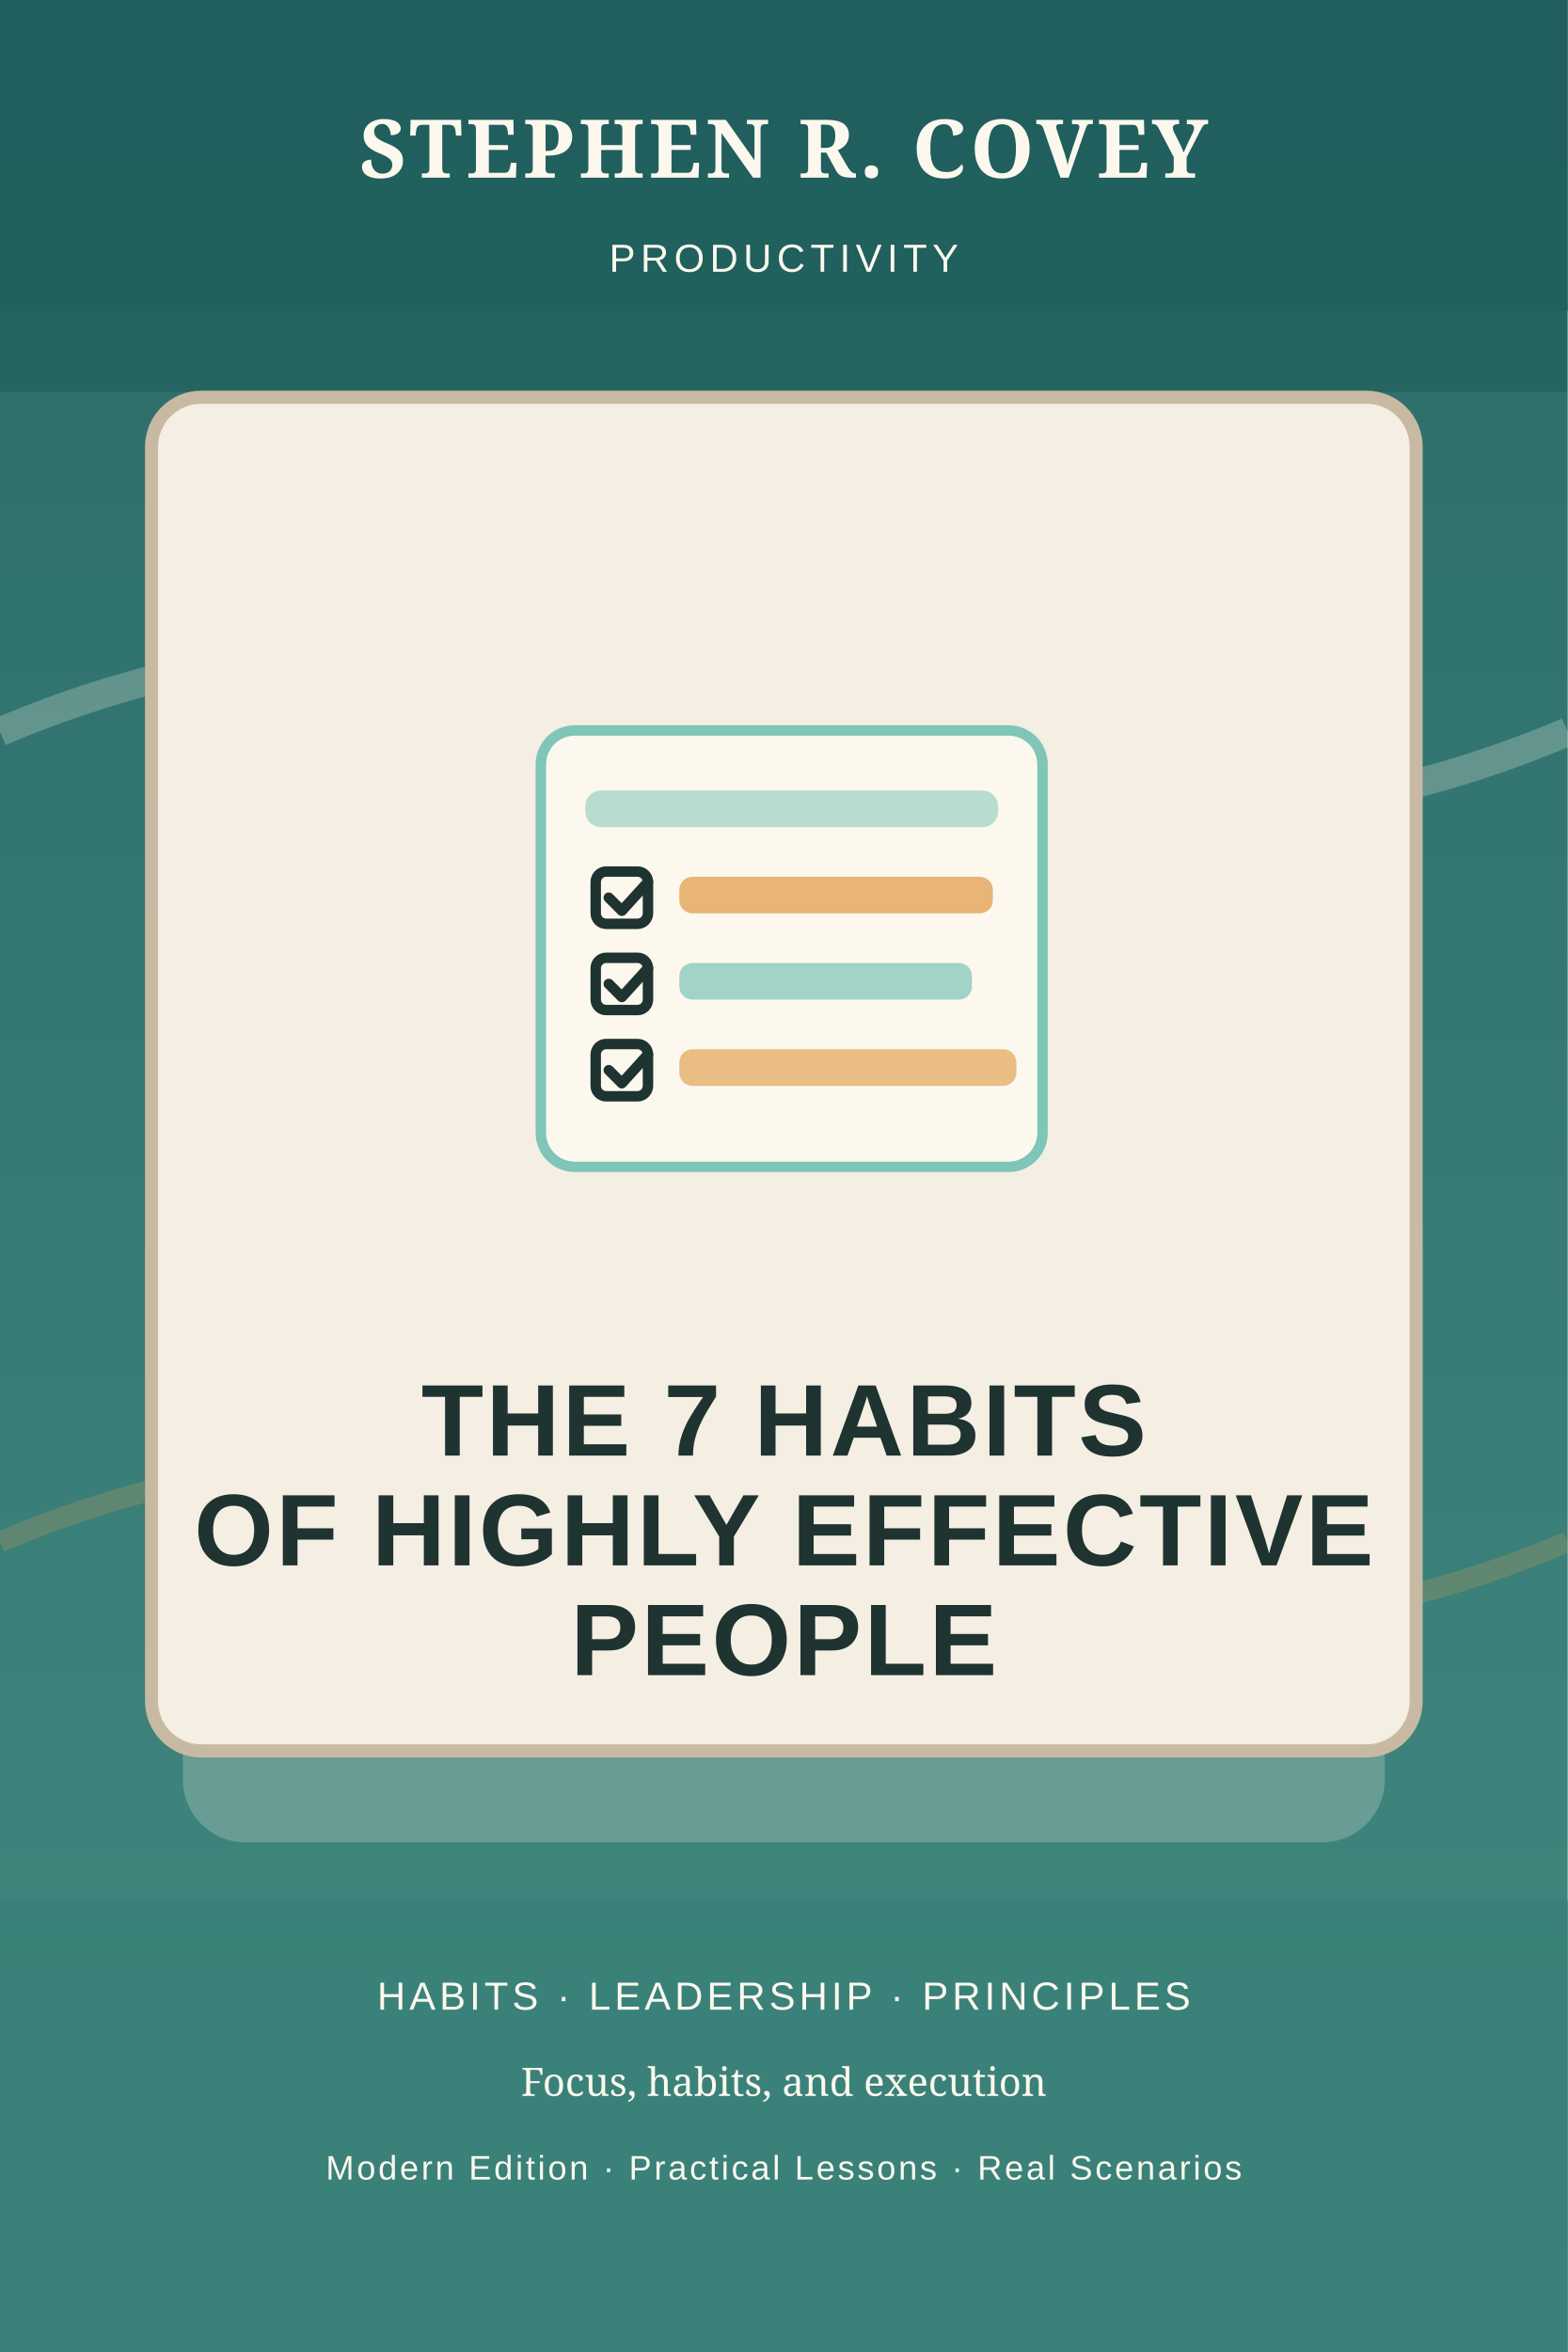
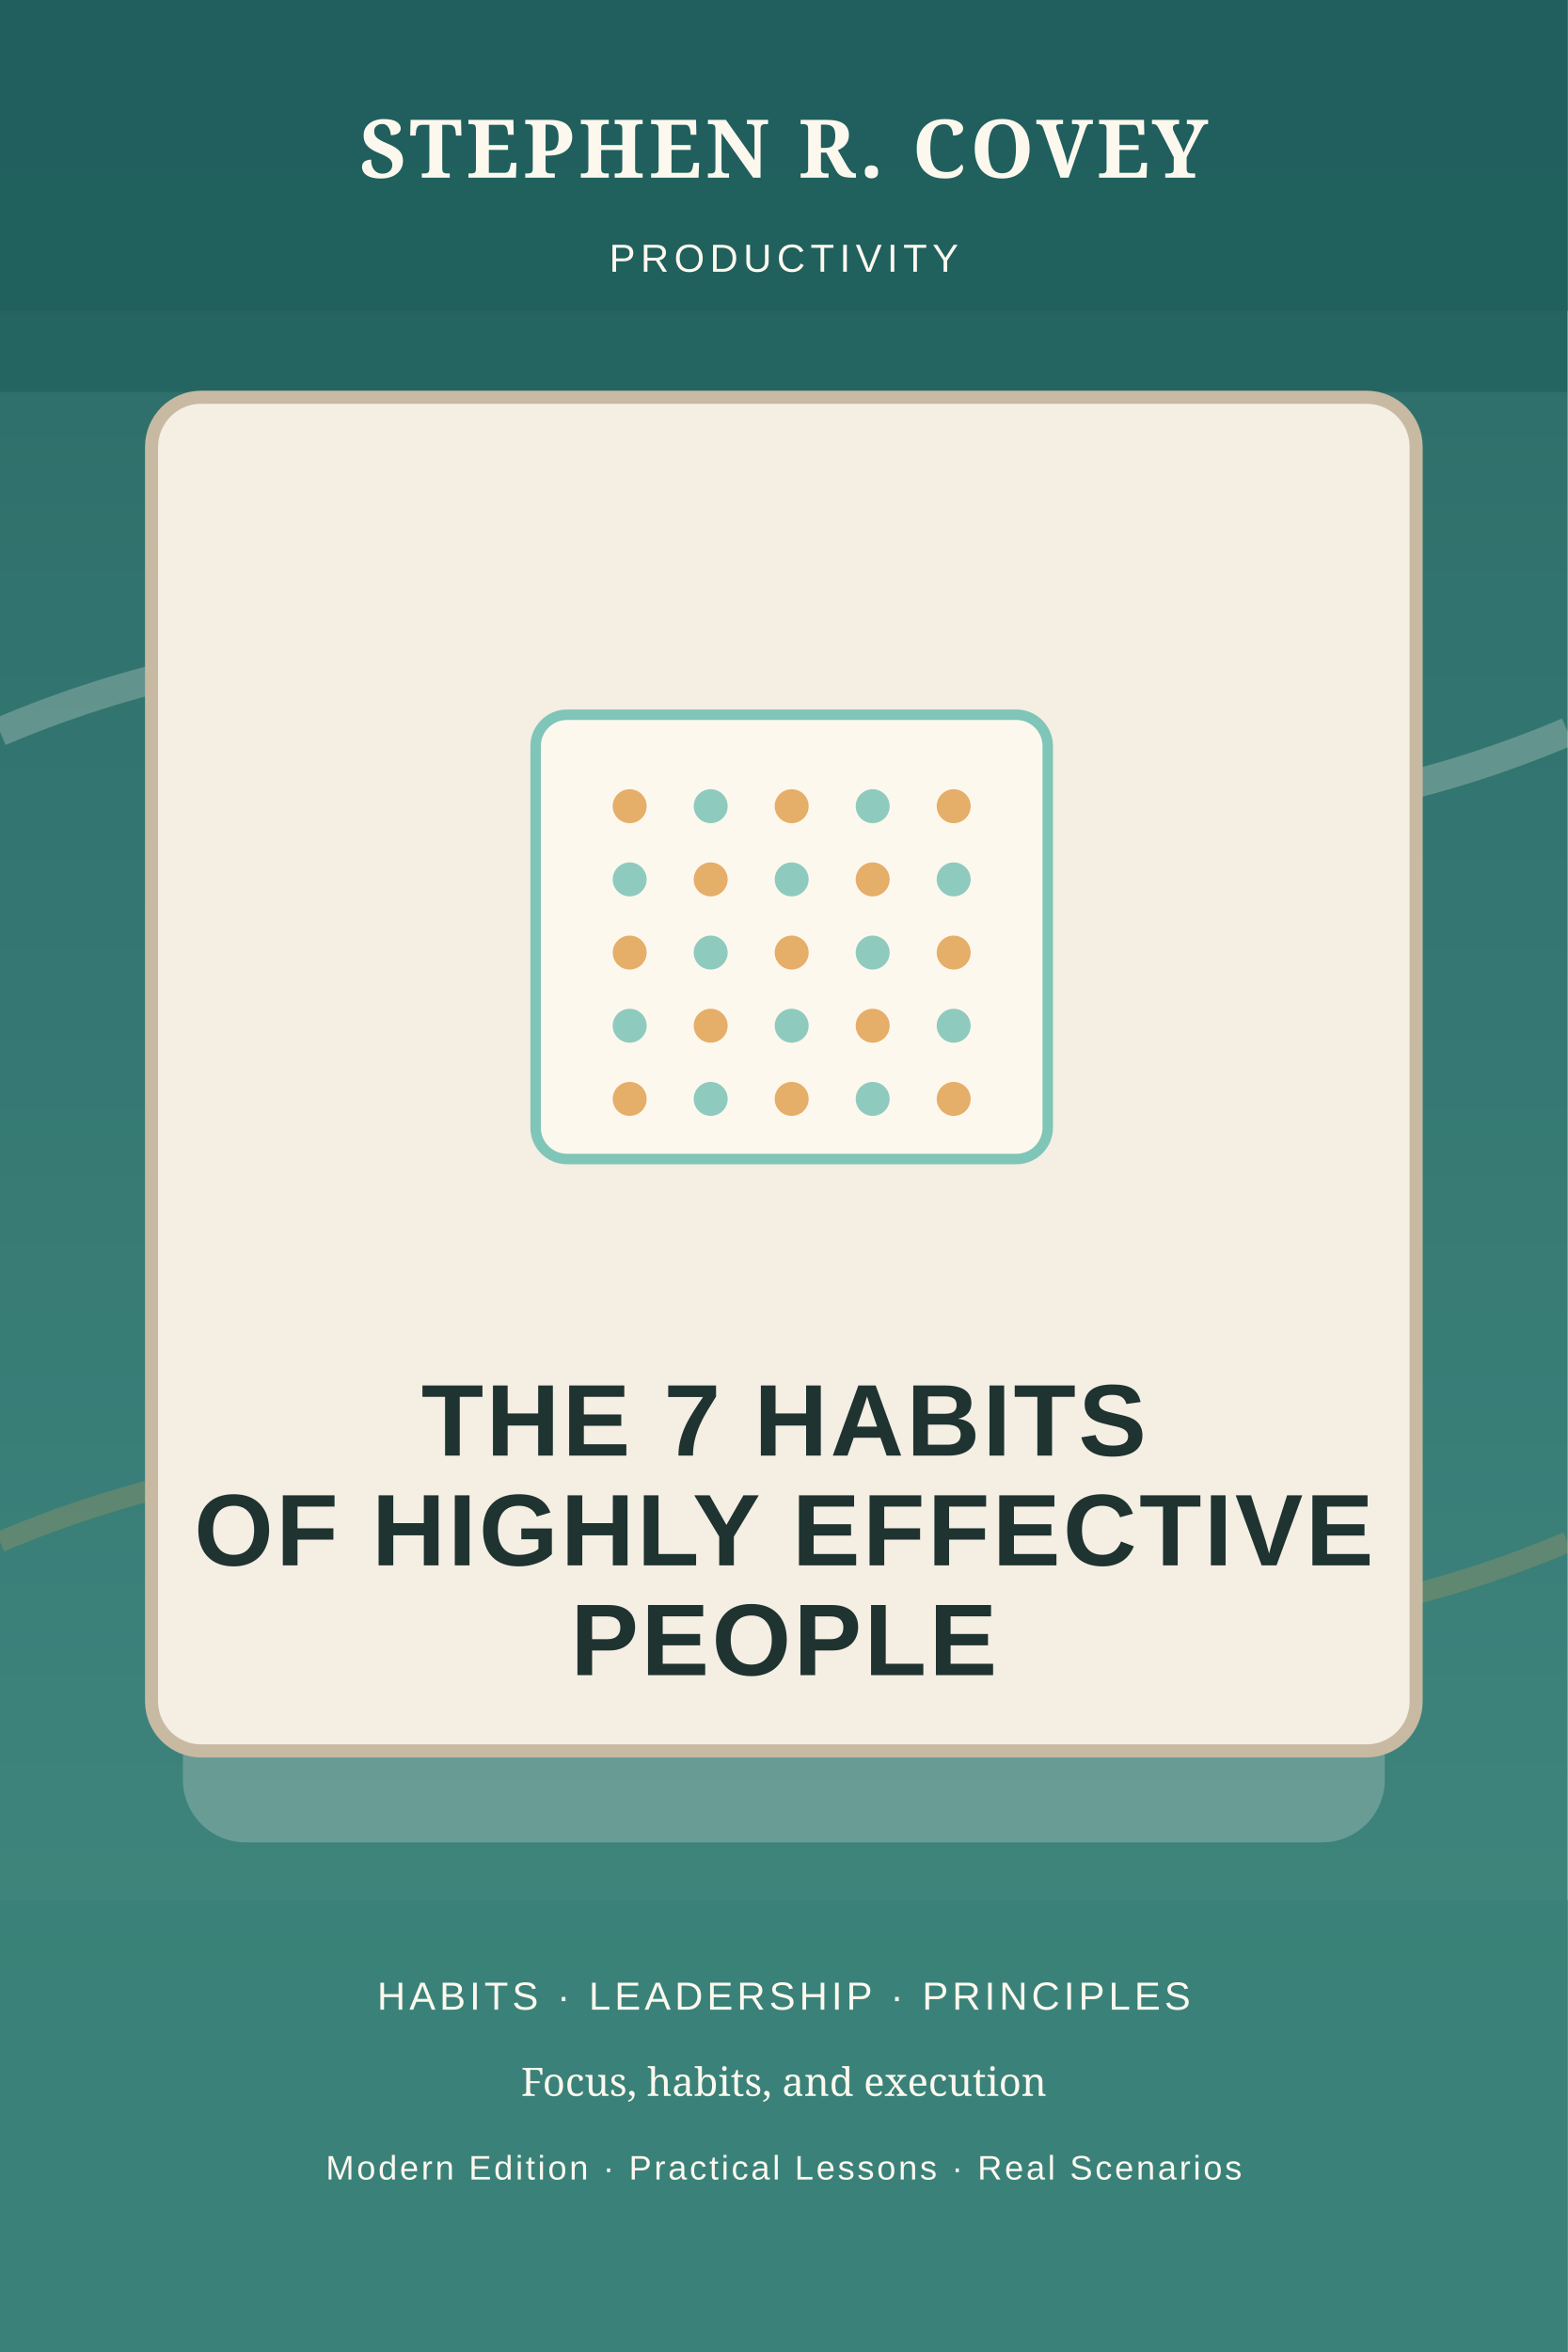
<svg xmlns="http://www.w3.org/2000/svg" width="1200" height="1800" viewBox="0 0 1200 1800" fill="none" role="img" aria-labelledby="title desc">
  <defs>
    <linearGradient id="g1896454746" x1="0" y1="0" x2="0" y2="1800" gradientUnits="userSpaceOnUse">
      <stop offset="0%" stop-color="#205F5D" />
      <stop offset="100%" stop-color="#3A8279" />
    </linearGradient>
  </defs>
  <rect width="1200" height="1800" fill="url(#g1896454746)" />
  <rect x="0" y="300" width="1200" height="1180" fill="#7FC5B8" opacity="0.12" />
  <rect x="140" y="360" width="920" height="1050" rx="48" fill="#FDF8EE" opacity="0.22" />
  <path d="M0 560 Q300 433 600 560 T1200 560" stroke="#FDF8EE" stroke-width="22" opacity="0.24" />
  <path d="M0 1180 Q300 1053 600 1180 T1200 1180" stroke="#E2A457" stroke-width="16" opacity="0.22" />
  <rect x="116" y="304" width="968" height="1036" rx="38" fill="#F4EEE3" stroke="#C8B9A3" stroke-width="10" />
-   <g transform="translate(414 559)">
-     <rect x="0" y="0" width="384" height="334" rx="26" fill="#FDF8EE" stroke="#7FC5B8" stroke-width="8" />
-     <rect x="34" y="46" width="316" height="28" rx="12" fill="#7FC5B8" opacity="0.55" />
-     <g stroke="#1F3331" stroke-width="8" stroke-linecap="round" stroke-linejoin="round">
-       <rect x="42" y="108" width="40" height="40" rx="8" fill="none" />
-       <path d="M52 128 L62 138 L82 116" />
-       <rect x="42" y="174" width="40" height="40" rx="8" fill="none" />
-       <path d="M52 194 L62 204 L82 182" />
-       <rect x="42" y="240" width="40" height="40" rx="8" fill="none" />
-       <path d="M52 260 L62 270 L82 248" />
-     </g>
-     <rect x="106" y="112" width="240" height="28" rx="10" fill="#E2A457" opacity="0.8" />
-     <rect x="106" y="178" width="224" height="28" rx="10" fill="#7FC5B8" opacity="0.72" />
-     <rect x="106" y="244" width="258" height="28" rx="10" fill="#E2A457" opacity="0.7" />
+   <g transform="translate(410 547)">
+     <rect x="0" y="0" width="392" height="340" rx="24" fill="#FDF8EE" stroke="#7FC5B8" stroke-width="8" />
+     <circle cx="72" cy="70" r="13" fill="#E2A457" opacity="0.88" />
+     <circle cx="134" cy="70" r="13" fill="#7FC5B8" opacity="0.88" />
+     <circle cx="196" cy="70" r="13" fill="#E2A457" opacity="0.88" />
+     <circle cx="258" cy="70" r="13" fill="#7FC5B8" opacity="0.88" />
+     <circle cx="320" cy="70" r="13" fill="#E2A457" opacity="0.88" />
+     <circle cx="72" cy="126" r="13" fill="#7FC5B8" opacity="0.88" />
+     <circle cx="134" cy="126" r="13" fill="#E2A457" opacity="0.88" />
+     <circle cx="196" cy="126" r="13" fill="#7FC5B8" opacity="0.88" />
+     <circle cx="258" cy="126" r="13" fill="#E2A457" opacity="0.88" />
+     <circle cx="320" cy="126" r="13" fill="#7FC5B8" opacity="0.88" />
+     <circle cx="72" cy="182" r="13" fill="#E2A457" opacity="0.88" />
+     <circle cx="134" cy="182" r="13" fill="#7FC5B8" opacity="0.88" />
+     <circle cx="196" cy="182" r="13" fill="#E2A457" opacity="0.88" />
+     <circle cx="258" cy="182" r="13" fill="#7FC5B8" opacity="0.88" />
+     <circle cx="320" cy="182" r="13" fill="#E2A457" opacity="0.88" />
+     <circle cx="72" cy="238" r="13" fill="#7FC5B8" opacity="0.88" />
+     <circle cx="134" cy="238" r="13" fill="#E2A457" opacity="0.88" />
+     <circle cx="196" cy="238" r="13" fill="#7FC5B8" opacity="0.88" />
+     <circle cx="258" cy="238" r="13" fill="#E2A457" opacity="0.88" />
+     <circle cx="320" cy="238" r="13" fill="#7FC5B8" opacity="0.88" />
+     <circle cx="72" cy="294" r="13" fill="#E2A457" opacity="0.88" />
+     <circle cx="134" cy="294" r="13" fill="#7FC5B8" opacity="0.88" />
+     <circle cx="196" cy="294" r="13" fill="#E2A457" opacity="0.88" />
+     <circle cx="258" cy="294" r="13" fill="#7FC5B8" opacity="0.88" />
+     <circle cx="320" cy="294" r="13" fill="#E2A457" opacity="0.88" />
  </g>
  <rect x="0" y="0" width="1200" height="238" fill="#205F5D" opacity="0.93" />
  <rect x="0" y="1454" width="1200" height="346" fill="#3A8279" opacity="0.95" />
  <text x="600" y="136" text-anchor="middle" fill="#FDF8EE" font-family="Georgia, serif" font-size="62" font-weight="700" letter-spacing="3">STEPHEN R. COVEY</text>
  <text x="600" y="208" text-anchor="middle" fill="#FDF8EE" font-family="'Trebuchet MS', Arial, sans-serif" font-size="30" letter-spacing="4">PRODUCTIVITY</text>
  <text x="600" y="1114" text-anchor="middle" fill="#1F3331" font-family="'Trebuchet MS', Arial, sans-serif" font-size="78" font-weight="700" letter-spacing="2">THE 7 HABITS</text>
  <text x="600" y="1198" text-anchor="middle" fill="#1F3331" font-family="'Trebuchet MS', Arial, sans-serif" font-size="78" font-weight="700" letter-spacing="2">OF HIGHLY EFFECTIVE</text>
  <text x="600" y="1282" text-anchor="middle" fill="#1F3331" font-family="'Trebuchet MS', Arial, sans-serif" font-size="78" font-weight="700" letter-spacing="2">PEOPLE</text>
  <text x="600" y="1538" text-anchor="middle" fill="#FDF8EE" font-family="'Trebuchet MS', Arial, sans-serif" font-size="30" letter-spacing="3">HABITS  ·  LEADERSHIP  ·  PRINCIPLES</text>
  <text x="600" y="1604" text-anchor="middle" fill="#FDF8EE" font-family="Georgia, serif" font-size="30">Focus, habits, and execution</text>
  <text x="600" y="1668" text-anchor="middle" fill="#FDF8EE" font-family="'Trebuchet MS', Arial, sans-serif" font-size="26" letter-spacing="2">Modern Edition · Practical Lessons · Real Scenarios</text>
</svg>
